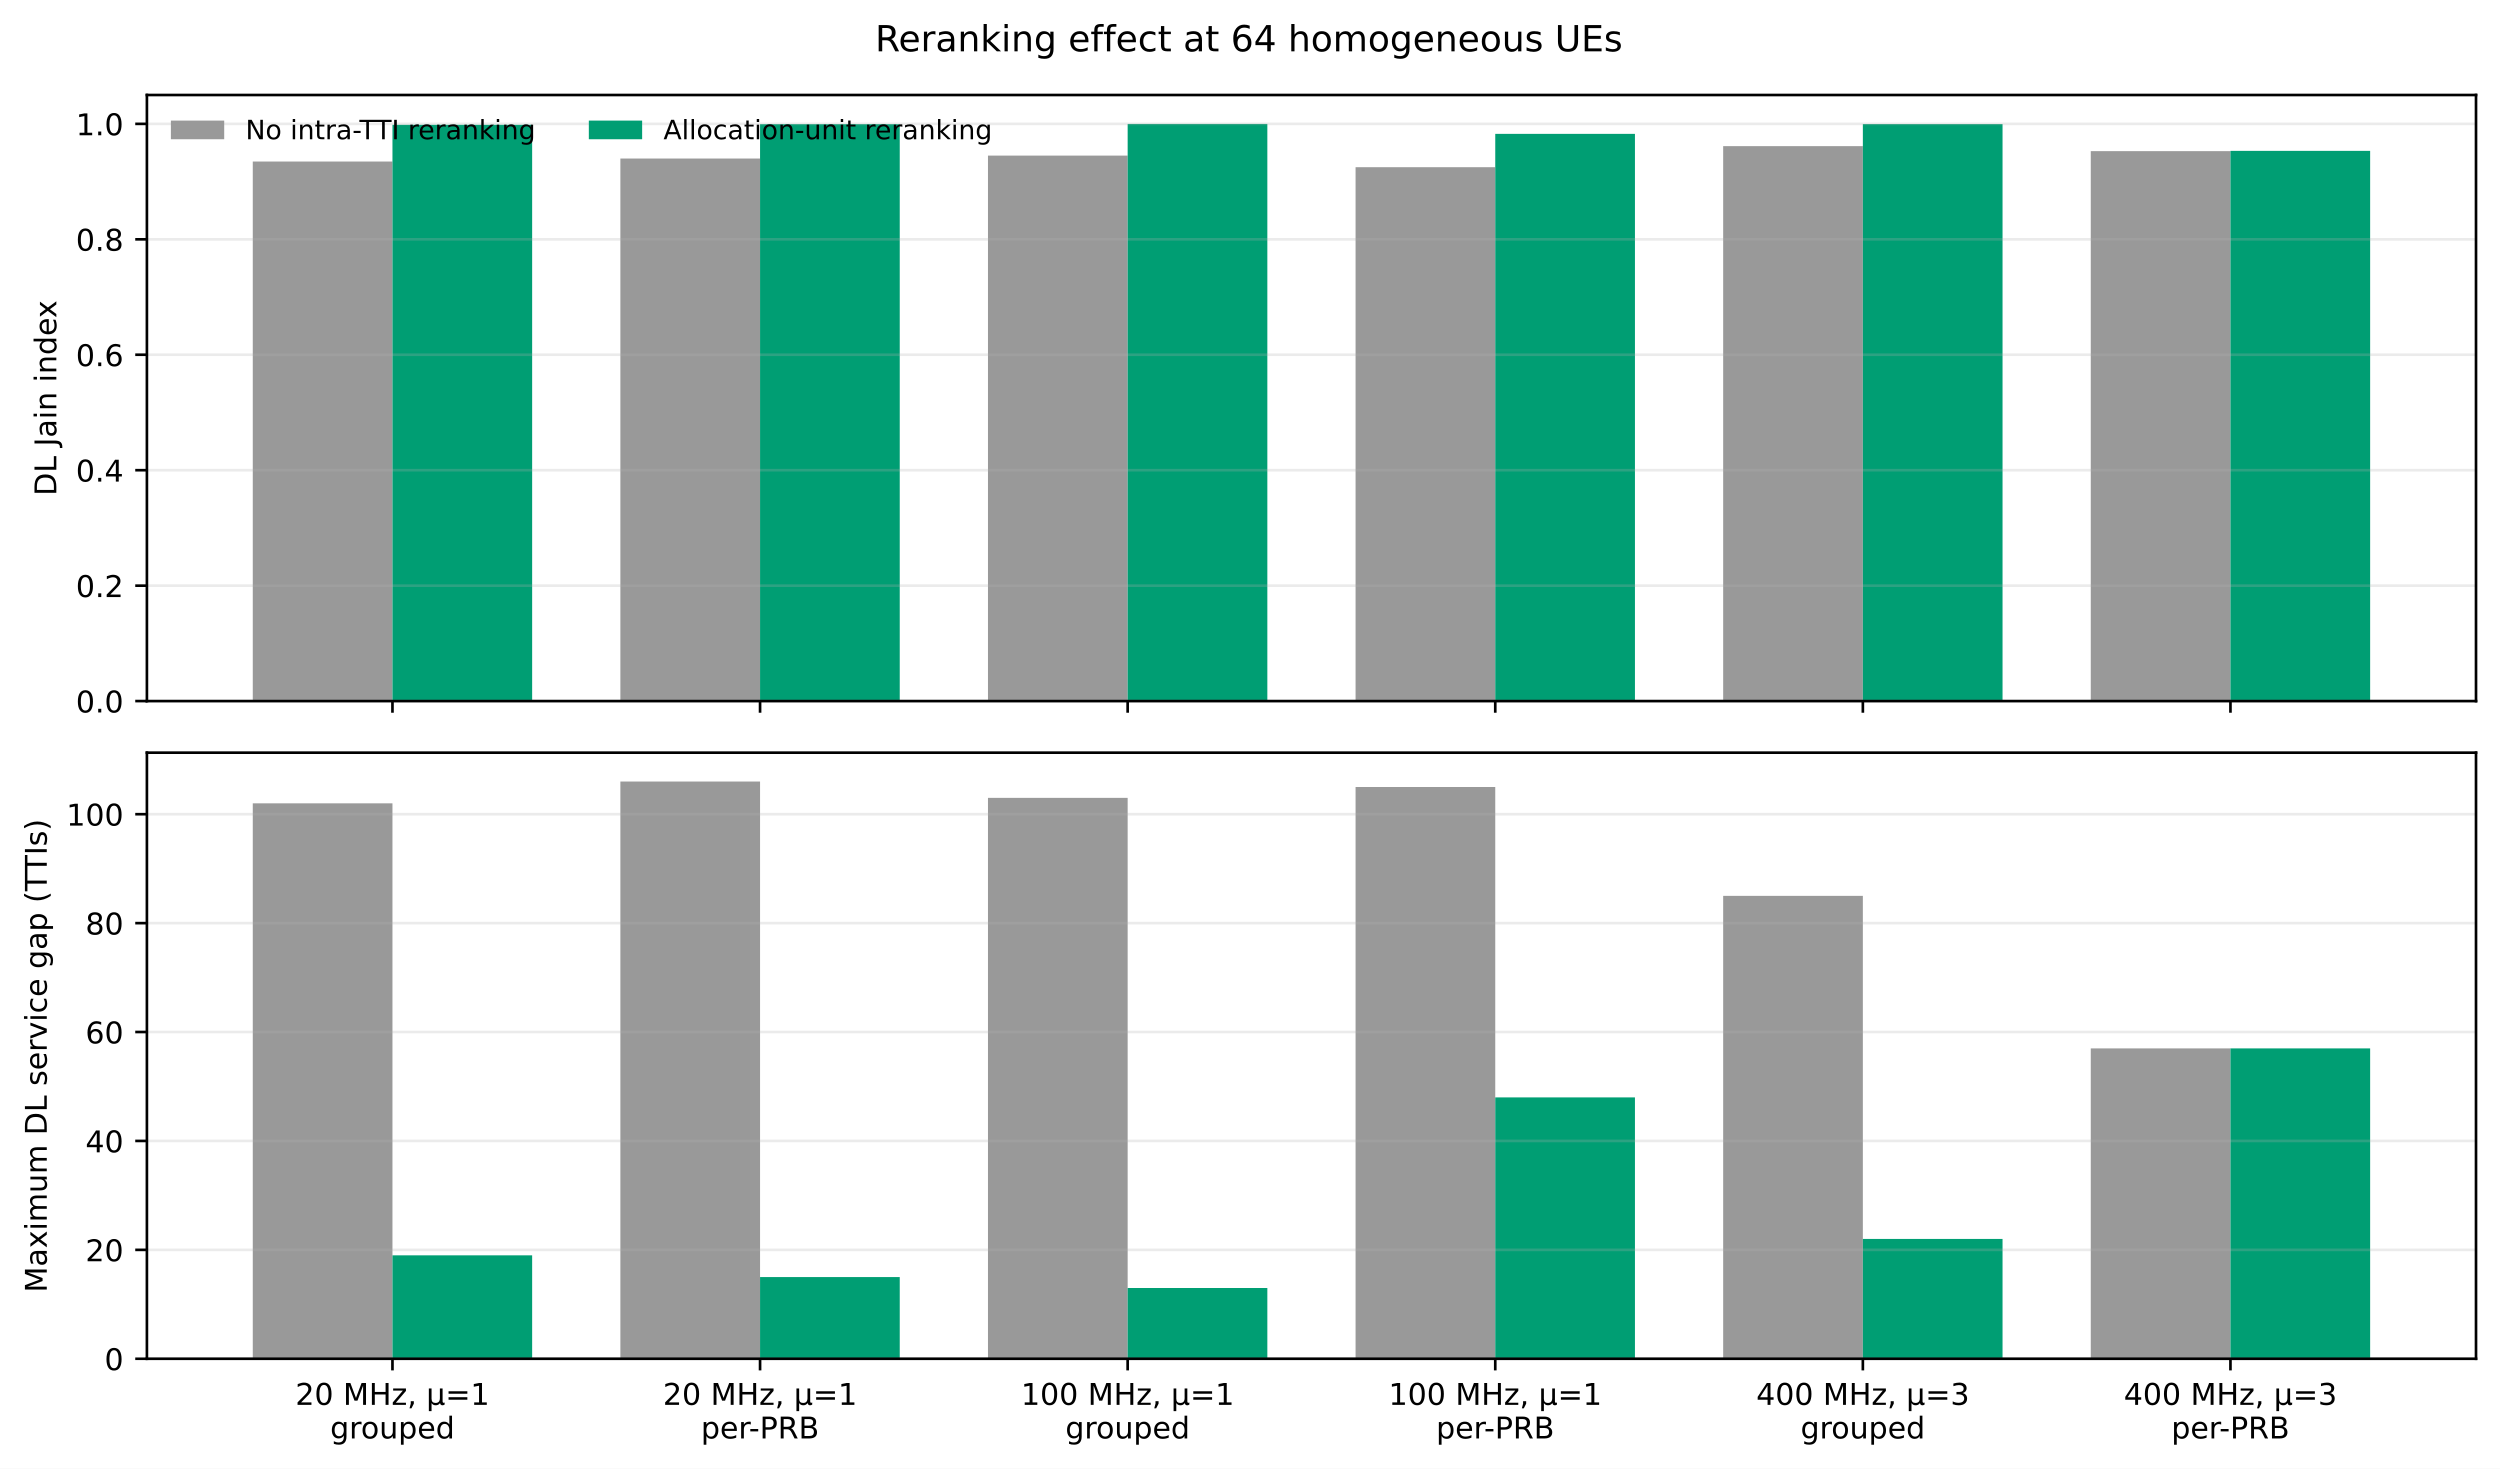
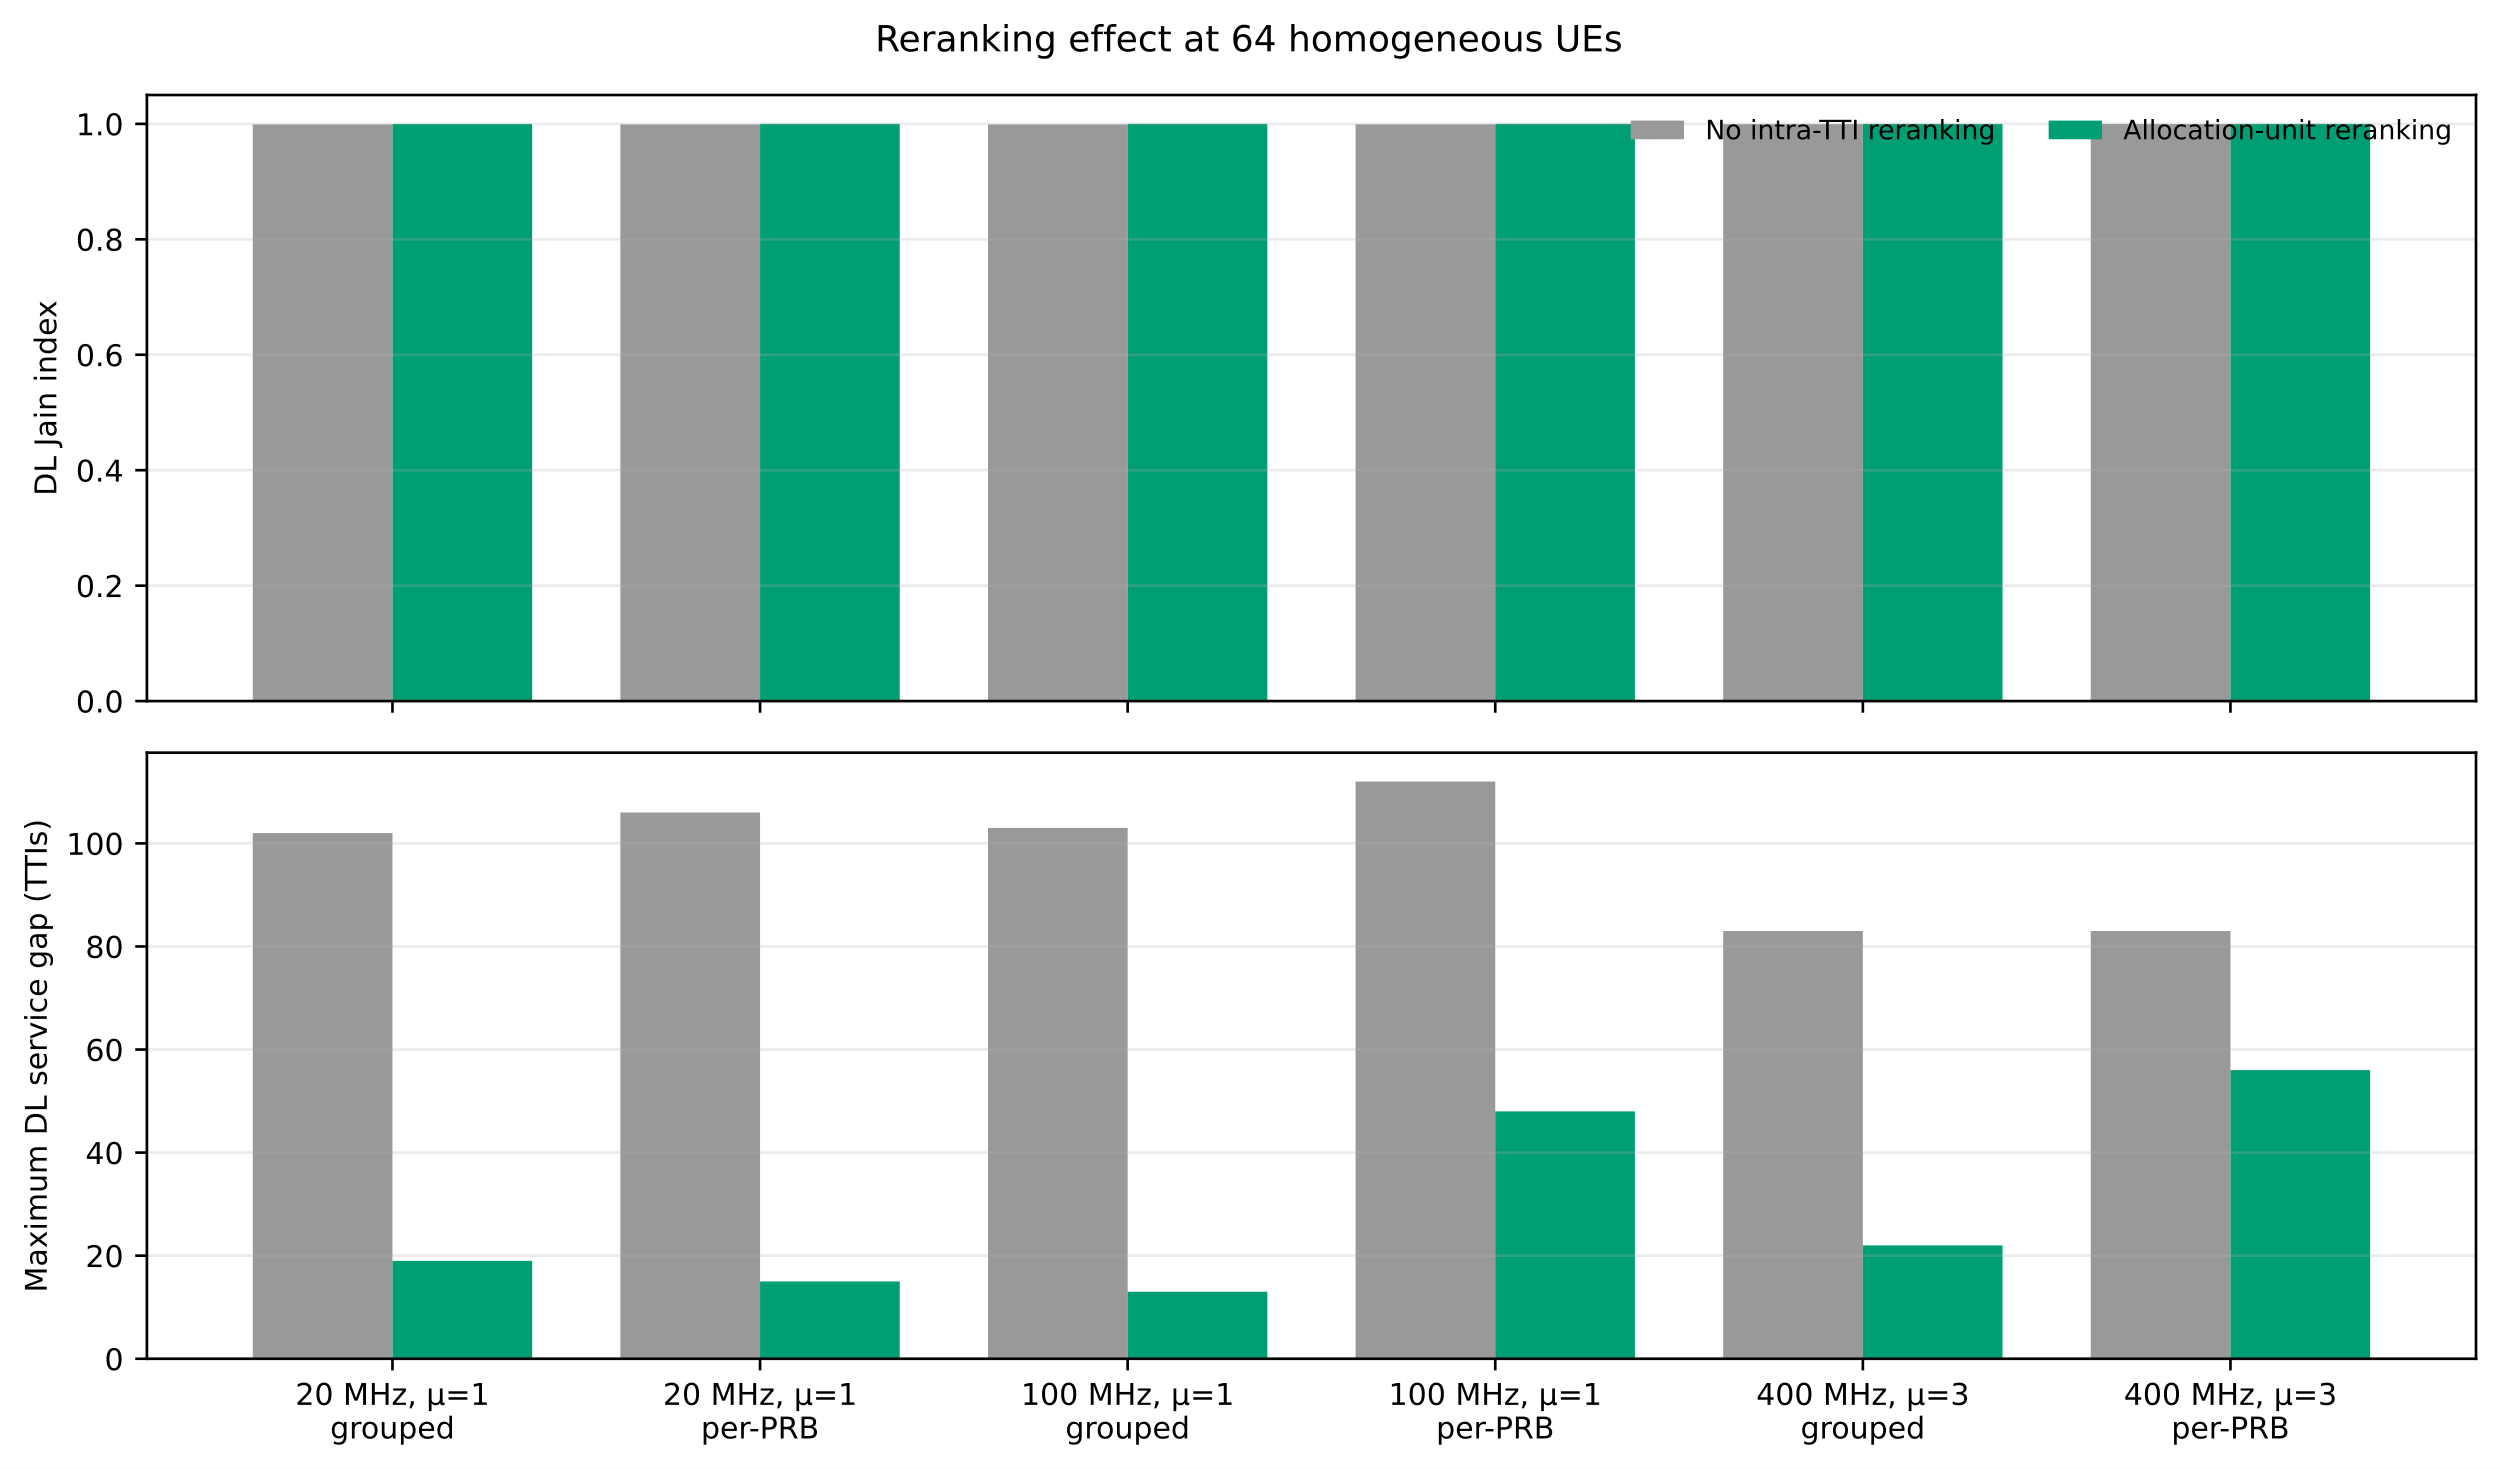
<svg xmlns="http://www.w3.org/2000/svg" xmlns:xlink="http://www.w3.org/1999/xlink" width="750.299pt" height="440.78pt" viewBox="0 0 750.299 440.78" version="1.1">
  <defs>
    <style type="text/css">*{stroke-linejoin: round; stroke-linecap: butt}</style>
  </defs>
  <g id="figure_1">
    <g id="patch_1">
      <path d="M 0 440.78 L 750.299 440.78 L 750.299 0 L 0 0 z " style="fill: #ffffff" />
    </g>
    <g id="axes_1">
      <g id="patch_2">
        <path d="M 44.089 210.412 L 743.099 210.412 L 743.099 28.512 L 44.089 28.512 z " style="fill: #ffffff" />
      </g>
      <g id="patch_3">
-         <path d="M 75.862 210.412 L 117.785 210.412 L 117.785 48.476 L 75.862 48.476 z " clip-path="url(#p1b553680e3)" style="fill: #999999" />
+         <path d="M 75.862 210.412 L 117.785 210.412 L 117.785 37.326 L 75.862 37.326 z " clip-path="url(#p1b553680e3)" style="fill: #999999" />
      </g>
      <g id="patch_4">
-         <path d="M 186.186 210.412 L 228.109 210.412 L 228.109 47.575 L 186.186 47.575 z " clip-path="url(#p1b553680e3)" style="fill: #999999" />
+         <path d="M 186.186 210.412 L 228.109 210.412 L 228.109 37.328 L 186.186 37.328 z " clip-path="url(#p1b553680e3)" style="fill: #999999" />
      </g>
      <g id="patch_5">
-         <path d="M 296.509 210.412 L 338.432 210.412 L 338.432 46.699 L 296.509 46.699 z " clip-path="url(#p1b553680e3)" style="fill: #999999" />
+         <path d="M 296.509 210.412 L 338.432 210.412 L 338.432 37.325 L 296.509 37.325 z " clip-path="url(#p1b553680e3)" style="fill: #999999" />
      </g>
      <g id="patch_6">
-         <path d="M 406.833 210.412 L 448.756 210.412 L 448.756 50.174 L 406.833 50.174 z " clip-path="url(#p1b553680e3)" style="fill: #999999" />
+         <path d="M 406.833 210.412 L 448.756 210.412 L 448.756 37.299 L 406.833 37.299 z " clip-path="url(#p1b553680e3)" style="fill: #999999" />
      </g>
      <g id="patch_7">
-         <path d="M 517.156 210.412 L 559.079 210.412 L 559.079 43.856 L 517.156 43.856 z " clip-path="url(#p1b553680e3)" style="fill: #999999" />
+         <path d="M 517.156 210.412 L 559.079 210.412 L 559.079 37.257 L 517.156 37.257 z " clip-path="url(#p1b553680e3)" style="fill: #999999" />
      </g>
      <g id="patch_8">
-         <path d="M 627.48 210.412 L 669.403 210.412 L 669.403 45.349 L 627.48 45.349 z " clip-path="url(#p1b553680e3)" style="fill: #999999" />
+         <path d="M 627.48 210.412 L 669.403 210.412 L 669.403 37.202 L 627.48 37.202 z " clip-path="url(#p1b553680e3)" style="fill: #999999" />
      </g>
      <g id="patch_9">
-         <path d="M 117.785 210.412 L 159.708 210.412 L 159.708 37.448 L 117.785 37.448 z " clip-path="url(#p1b553680e3)" style="fill: #009e73" />
+         <path d="M 117.785 210.412 L 159.708 210.412 L 159.708 37.191 L 117.785 37.191 z " clip-path="url(#p1b553680e3)" style="fill: #009e73" />
      </g>
      <g id="patch_10">
-         <path d="M 228.109 210.412 L 270.032 210.412 L 270.032 37.252 L 228.109 37.252 z " clip-path="url(#p1b553680e3)" style="fill: #009e73" />
+         <path d="M 228.109 210.412 L 270.032 210.412 L 270.032 37.174 L 228.109 37.174 z " clip-path="url(#p1b553680e3)" style="fill: #009e73" />
      </g>
      <g id="patch_11">
-         <path d="M 338.432 210.412 L 380.355 210.412 L 380.355 37.2 L 338.432 37.2 z " clip-path="url(#p1b553680e3)" style="fill: #009e73" />
+         <path d="M 338.432 210.412 L 380.355 210.412 L 380.355 37.174 L 338.432 37.174 z " clip-path="url(#p1b553680e3)" style="fill: #009e73" />
      </g>
      <g id="patch_12">
-         <path d="M 448.756 210.412 L 490.679 210.412 L 490.679 40.178 L 448.756 40.178 z " clip-path="url(#p1b553680e3)" style="fill: #009e73" />
+         <path d="M 448.756 210.412 L 490.679 210.412 L 490.679 37.177 L 448.756 37.177 z " clip-path="url(#p1b553680e3)" style="fill: #009e73" />
      </g>
      <g id="patch_13">
-         <path d="M 559.079 210.412 L 601.002 210.412 L 601.002 37.228 L 559.079 37.228 z " clip-path="url(#p1b553680e3)" style="fill: #009e73" />
+         <path d="M 559.079 210.412 L 601.002 210.412 L 601.002 37.174 L 559.079 37.174 z " clip-path="url(#p1b553680e3)" style="fill: #009e73" />
      </g>
      <g id="patch_14">
-         <path d="M 669.403 210.412 L 711.326 210.412 L 711.326 45.287 L 669.403 45.287 z " clip-path="url(#p1b553680e3)" style="fill: #009e73" />
+         <path d="M 669.403 210.412 L 711.326 210.412 L 711.326 37.176 L 669.403 37.176 z " clip-path="url(#p1b553680e3)" style="fill: #009e73" />
      </g>
      <g id="matplotlib.axis_1">
        <g id="xtick_1">
          <g id="line2d_1">
            <defs>
              <path id="mfd9205508a" d="M 0 0 L 0 3.5 " style="stroke: #000000; stroke-width: 0.8" />
            </defs>
            <g>
              <use xlink:href="#mfd9205508a" x="117.785" y="210.412" style="stroke: #000000; stroke-width: 0.8" />
            </g>
          </g>
        </g>
        <g id="xtick_2">
          <g id="line2d_2">
            <g>
              <use xlink:href="#mfd9205508a" x="228.109" y="210.412" style="stroke: #000000; stroke-width: 0.8" />
            </g>
          </g>
        </g>
        <g id="xtick_3">
          <g id="line2d_3">
            <g>
              <use xlink:href="#mfd9205508a" x="338.432" y="210.412" style="stroke: #000000; stroke-width: 0.8" />
            </g>
          </g>
        </g>
        <g id="xtick_4">
          <g id="line2d_4">
            <g>
              <use xlink:href="#mfd9205508a" x="448.756" y="210.412" style="stroke: #000000; stroke-width: 0.8" />
            </g>
          </g>
        </g>
        <g id="xtick_5">
          <g id="line2d_5">
            <g>
              <use xlink:href="#mfd9205508a" x="559.079" y="210.412" style="stroke: #000000; stroke-width: 0.8" />
            </g>
          </g>
        </g>
        <g id="xtick_6">
          <g id="line2d_6">
            <g>
              <use xlink:href="#mfd9205508a" x="669.403" y="210.412" style="stroke: #000000; stroke-width: 0.8" />
            </g>
          </g>
        </g>
      </g>
      <g id="matplotlib.axis_2">
        <g id="ytick_1">
          <g id="line2d_7">
            <path d="M 44.089 210.412 L 743.099 210.412 " clip-path="url(#p1b553680e3)" style="fill: none; stroke: #b0b0b0; stroke-opacity: 0.25; stroke-width: 0.8; stroke-linecap: square" />
          </g>
          <g id="line2d_8">
            <defs>
              <path id="mfdfedc047a" d="M 0 0 L -3.5 0 " style="stroke: #000000; stroke-width: 0.8" />
            </defs>
            <g>
              <use xlink:href="#mfdfedc047a" x="44.089" y="210.412" style="stroke: #000000; stroke-width: 0.8" />
            </g>
          </g>
          <g id="text_1">
            <text style="font-size: 9px; font-family: 'DejaVu Sans'; text-anchor: end" x="37.089" y="213.831" transform="rotate(-0 37.08906 213.8313)">0.0</text>
          </g>
        </g>
        <g id="ytick_2">
          <g id="line2d_9">
            <path d="M 44.089 175.764 L 743.099 175.764 " clip-path="url(#p1b553680e3)" style="fill: none; stroke: #b0b0b0; stroke-opacity: 0.25; stroke-width: 0.8; stroke-linecap: square" />
          </g>
          <g id="line2d_10">
            <g>
              <use xlink:href="#mfdfedc047a" x="44.089" y="175.764" style="stroke: #000000; stroke-width: 0.8" />
            </g>
          </g>
          <g id="text_2">
            <text style="font-size: 9px; font-family: 'DejaVu Sans'; text-anchor: end" x="37.089" y="179.184" transform="rotate(-0 37.08906 179.1837)">0.2</text>
          </g>
        </g>
        <g id="ytick_3">
          <g id="line2d_11">
            <path d="M 44.089 141.117 L 743.099 141.117 " clip-path="url(#p1b553680e3)" style="fill: none; stroke: #b0b0b0; stroke-opacity: 0.25; stroke-width: 0.8; stroke-linecap: square" />
          </g>
          <g id="line2d_12">
            <g>
              <use xlink:href="#mfdfedc047a" x="44.089" y="141.117" style="stroke: #000000; stroke-width: 0.8" />
            </g>
          </g>
          <g id="text_3">
            <text style="font-size: 9px; font-family: 'DejaVu Sans'; text-anchor: end" x="37.089" y="144.536" transform="rotate(-0 37.08906 144.5361)">0.4</text>
          </g>
        </g>
        <g id="ytick_4">
          <g id="line2d_13">
            <path d="M 44.089 106.469 L 743.099 106.469 " clip-path="url(#p1b553680e3)" style="fill: none; stroke: #b0b0b0; stroke-opacity: 0.25; stroke-width: 0.8; stroke-linecap: square" />
          </g>
          <g id="line2d_14">
            <g>
              <use xlink:href="#mfdfedc047a" x="44.089" y="106.469" style="stroke: #000000; stroke-width: 0.8" />
            </g>
          </g>
          <g id="text_4">
            <text style="font-size: 9px; font-family: 'DejaVu Sans'; text-anchor: end" x="37.089" y="109.888" transform="rotate(-0 37.08906 109.8884)">0.6</text>
          </g>
        </g>
        <g id="ytick_5">
          <g id="line2d_15">
            <path d="M 44.089 71.822 L 743.099 71.822 " clip-path="url(#p1b553680e3)" style="fill: none; stroke: #b0b0b0; stroke-opacity: 0.25; stroke-width: 0.8; stroke-linecap: square" />
          </g>
          <g id="line2d_16">
            <g>
              <use xlink:href="#mfdfedc047a" x="44.089" y="71.822" style="stroke: #000000; stroke-width: 0.8" />
            </g>
          </g>
          <g id="text_5">
            <text style="font-size: 9px; font-family: 'DejaVu Sans'; text-anchor: end" x="37.089" y="75.241" transform="rotate(-0 37.08906 75.24082)">0.8</text>
          </g>
        </g>
        <g id="ytick_6">
          <g id="line2d_17">
            <path d="M 44.089 37.174 L 743.099 37.174 " clip-path="url(#p1b553680e3)" style="fill: none; stroke: #b0b0b0; stroke-opacity: 0.25; stroke-width: 0.8; stroke-linecap: square" />
          </g>
          <g id="line2d_18">
            <g>
              <use xlink:href="#mfdfedc047a" x="44.089" y="37.174" style="stroke: #000000; stroke-width: 0.8" />
            </g>
          </g>
          <g id="text_6">
            <text style="font-size: 9px; font-family: 'DejaVu Sans'; text-anchor: end" x="37.089" y="40.593" transform="rotate(-0 37.08906 40.5932)">1.0</text>
          </g>
        </g>
        <g id="text_7">
          <text style="font-size: 9px; font-family: 'DejaVu Sans'; text-anchor: middle" x="16.905" y="119.462" transform="rotate(-90 16.90453 119.462)">DL Jain index</text>
        </g>
      </g>
      <g id="patch_15">
        <path d="M 44.089 210.412 L 44.089 28.512 " style="fill: none; stroke: #000000; stroke-width: 0.8; stroke-linejoin: miter; stroke-linecap: square" />
      </g>
      <g id="patch_16">
        <path d="M 743.099 210.412 L 743.099 28.512 " style="fill: none; stroke: #000000; stroke-width: 0.8; stroke-linejoin: miter; stroke-linecap: square" />
      </g>
      <g id="patch_17">
        <path d="M 44.089 210.412 L 743.099 210.412 " style="fill: none; stroke: #000000; stroke-width: 0.8; stroke-linejoin: miter; stroke-linecap: square" />
      </g>
      <g id="patch_18">
        <path d="M 44.089 28.512 L 743.099 28.512 " style="fill: none; stroke: #000000; stroke-width: 0.8; stroke-linejoin: miter; stroke-linecap: square" />
      </g>
      <g id="legend_1">
        <g id="patch_19">
-           <path d="M 51.289 41.791 L 67.289 41.791 L 67.289 36.191 L 51.289 36.191 z " style="fill: #999999" />
+           <path d="M 489.408 41.791 L 505.408 41.791 L 505.408 36.191 L 489.408 36.191 z " style="fill: #999999" />
        </g>
        <g id="text_8">
-           <text style="font-size: 8px; font-family: 'DejaVu Sans'; text-anchor: start" x="73.689" y="41.791" transform="rotate(-0 73.68906 41.79075)">No intra-TTI reranking</text>
+           <text style="font-size: 8px; font-family: 'DejaVu Sans'; text-anchor: start" x="511.808" y="41.791" transform="rotate(-0 511.8078 41.79075)">No intra-TTI reranking</text>
        </g>
        <g id="patch_20">
-           <path d="M 176.719 41.791 L 192.719 41.791 L 192.719 36.191 L 176.719 36.191 z " style="fill: #009e73" />
+           <path d="M 614.838 41.791 L 630.838 41.791 L 630.838 36.191 L 614.838 36.191 z " style="fill: #009e73" />
        </g>
        <g id="text_9">
-           <text style="font-size: 8px; font-family: 'DejaVu Sans'; text-anchor: start" x="199.119" y="41.791" transform="rotate(-0 199.1191 41.79075)">Allocation-unit reranking</text>
+           <text style="font-size: 8px; font-family: 'DejaVu Sans'; text-anchor: start" x="637.238" y="41.791" transform="rotate(-0 637.2378 41.79075)">Allocation-unit reranking</text>
        </g>
      </g>
    </g>
    <g id="axes_2">
      <g id="patch_21">
        <path d="M 44.089 407.792 L 743.099 407.792 L 743.099 225.892 L 44.089 225.892 z " style="fill: #ffffff" />
      </g>
      <g id="patch_22">
-         <path d="M 75.862 407.792 L 117.785 407.792 L 117.785 241.091 L 75.862 241.091 z " clip-path="url(#p724988a734)" style="fill: #999999" />
+         <path d="M 75.862 407.792 L 117.785 407.792 L 117.785 250.022 L 75.862 250.022 z " clip-path="url(#p724988a734)" style="fill: #999999" />
      </g>
      <g id="patch_23">
-         <path d="M 186.186 407.792 L 228.109 407.792 L 228.109 234.554 L 186.186 234.554 z " clip-path="url(#p724988a734)" style="fill: #999999" />
+         <path d="M 186.186 407.792 L 228.109 407.792 L 228.109 243.835 L 186.186 243.835 z " clip-path="url(#p724988a734)" style="fill: #999999" />
      </g>
      <g id="patch_24">
-         <path d="M 296.509 407.792 L 338.432 407.792 L 338.432 239.457 L 296.509 239.457 z " clip-path="url(#p724988a734)" style="fill: #999999" />
+         <path d="M 296.509 407.792 L 338.432 407.792 L 338.432 248.475 L 296.509 248.475 z " clip-path="url(#p724988a734)" style="fill: #999999" />
      </g>
      <g id="patch_25">
-         <path d="M 406.833 407.792 L 448.756 407.792 L 448.756 236.188 L 406.833 236.188 z " clip-path="url(#p724988a734)" style="fill: #999999" />
+         <path d="M 406.833 407.792 L 448.756 407.792 L 448.756 234.554 L 406.833 234.554 z " clip-path="url(#p724988a734)" style="fill: #999999" />
      </g>
      <g id="patch_26">
-         <path d="M 517.156 407.792 L 559.079 407.792 L 559.079 268.875 L 517.156 268.875 z " clip-path="url(#p724988a734)" style="fill: #999999" />
+         <path d="M 517.156 407.792 L 559.079 407.792 L 559.079 279.41 L 517.156 279.41 z " clip-path="url(#p724988a734)" style="fill: #999999" />
      </g>
      <g id="patch_27">
-         <path d="M 627.48 407.792 L 669.403 407.792 L 669.403 314.636 L 627.48 314.636 z " clip-path="url(#p724988a734)" style="fill: #999999" />
+         <path d="M 627.48 407.792 L 669.403 407.792 L 669.403 279.41 L 627.48 279.41 z " clip-path="url(#p724988a734)" style="fill: #999999" />
      </g>
      <g id="patch_28">
-         <path d="M 117.785 407.792 L 159.708 407.792 L 159.708 376.74 L 117.785 376.74 z " clip-path="url(#p724988a734)" style="fill: #009e73" />
+         <path d="M 117.785 407.792 L 159.708 407.792 L 159.708 378.403 L 117.785 378.403 z " clip-path="url(#p724988a734)" style="fill: #009e73" />
      </g>
      <g id="patch_29">
-         <path d="M 228.109 407.792 L 270.032 407.792 L 270.032 383.277 L 228.109 383.277 z " clip-path="url(#p724988a734)" style="fill: #009e73" />
+         <path d="M 228.109 407.792 L 270.032 407.792 L 270.032 384.59 L 228.109 384.59 z " clip-path="url(#p724988a734)" style="fill: #009e73" />
      </g>
      <g id="patch_30">
-         <path d="M 338.432 407.792 L 380.355 407.792 L 380.355 386.546 L 338.432 386.546 z " clip-path="url(#p724988a734)" style="fill: #009e73" />
+         <path d="M 338.432 407.792 L 380.355 407.792 L 380.355 387.684 L 338.432 387.684 z " clip-path="url(#p724988a734)" style="fill: #009e73" />
      </g>
      <g id="patch_31">
-         <path d="M 448.756 407.792 L 490.679 407.792 L 490.679 329.345 L 448.756 329.345 z " clip-path="url(#p724988a734)" style="fill: #009e73" />
+         <path d="M 448.756 407.792 L 490.679 407.792 L 490.679 333.547 L 448.756 333.547 z " clip-path="url(#p724988a734)" style="fill: #009e73" />
      </g>
      <g id="patch_32">
-         <path d="M 559.079 407.792 L 601.002 407.792 L 601.002 371.837 L 559.079 371.837 z " clip-path="url(#p724988a734)" style="fill: #009e73" />
+         <path d="M 559.079 407.792 L 601.002 407.792 L 601.002 373.763 L 559.079 373.763 z " clip-path="url(#p724988a734)" style="fill: #009e73" />
      </g>
      <g id="patch_33">
-         <path d="M 669.403 407.792 L 711.326 407.792 L 711.326 314.636 L 669.403 314.636 z " clip-path="url(#p724988a734)" style="fill: #009e73" />
+         <path d="M 669.403 407.792 L 711.326 407.792 L 711.326 321.173 L 669.403 321.173 z " clip-path="url(#p724988a734)" style="fill: #009e73" />
      </g>
      <g id="matplotlib.axis_3">
        <g id="xtick_7">
          <g id="line2d_19">
            <g>
              <use xlink:href="#mfd9205508a" x="117.785" y="407.792" style="stroke: #000000; stroke-width: 0.8" />
            </g>
          </g>
          <g id="text_10">
            <text style="font-size: 9px; font-family: 'DejaVu Sans'" transform="translate(88.64277 421.6306)">20 MHz, μ=1</text>
            <text style="font-size: 9px; font-family: 'DejaVu Sans'" transform="translate(99.09191 431.7086)">grouped</text>
          </g>
        </g>
        <g id="xtick_8">
          <g id="line2d_20">
            <g>
              <use xlink:href="#mfd9205508a" x="228.109" y="407.792" style="stroke: #000000; stroke-width: 0.8" />
            </g>
          </g>
          <g id="text_11">
            <text style="font-size: 9px; font-family: 'DejaVu Sans'" transform="translate(198.9663 421.6306)">20 MHz, μ=1</text>
            <text style="font-size: 9px; font-family: 'DejaVu Sans'" transform="translate(210.3689 431.7086)">per-PRB</text>
          </g>
        </g>
        <g id="xtick_9">
          <g id="line2d_21">
            <g>
              <use xlink:href="#mfd9205508a" x="338.432" y="407.792" style="stroke: #000000; stroke-width: 0.8" />
            </g>
          </g>
          <g id="text_12">
            <text style="font-size: 9px; font-family: 'DejaVu Sans'" transform="translate(306.4267 421.6306)">100 MHz, μ=1</text>
            <text style="font-size: 9px; font-family: 'DejaVu Sans'" transform="translate(319.739 431.7086)">grouped</text>
          </g>
        </g>
        <g id="xtick_10">
          <g id="line2d_22">
            <g>
              <use xlink:href="#mfd9205508a" x="448.756" y="407.792" style="stroke: #000000; stroke-width: 0.8" />
            </g>
          </g>
          <g id="text_13">
            <text style="font-size: 9px; font-family: 'DejaVu Sans'" transform="translate(416.7503 421.6306)">100 MHz, μ=1</text>
            <text style="font-size: 9px; font-family: 'DejaVu Sans'" transform="translate(431.016 431.7086)">per-PRB</text>
          </g>
        </g>
        <g id="xtick_11">
          <g id="line2d_23">
            <g>
              <use xlink:href="#mfd9205508a" x="559.079" y="407.792" style="stroke: #000000; stroke-width: 0.8" />
            </g>
          </g>
          <g id="text_14">
            <text style="font-size: 9px; font-family: 'DejaVu Sans'" transform="translate(527.0738 421.6306)">400 MHz, μ=3</text>
            <text style="font-size: 9px; font-family: 'DejaVu Sans'" transform="translate(540.3861 431.7086)">grouped</text>
          </g>
        </g>
        <g id="xtick_12">
          <g id="line2d_24">
            <g>
              <use xlink:href="#mfd9205508a" x="669.403" y="407.792" style="stroke: #000000; stroke-width: 0.8" />
            </g>
          </g>
          <g id="text_15">
            <text style="font-size: 9px; font-family: 'DejaVu Sans'" transform="translate(637.3974 421.6306)">400 MHz, μ=3</text>
            <text style="font-size: 9px; font-family: 'DejaVu Sans'" transform="translate(651.6631 431.7086)">per-PRB</text>
          </g>
        </g>
      </g>
      <g id="matplotlib.axis_4">
        <g id="ytick_7">
          <g id="line2d_25">
            <path d="M 44.089 407.792 L 743.099 407.792 " clip-path="url(#p724988a734)" style="fill: none; stroke: #b0b0b0; stroke-opacity: 0.25; stroke-width: 0.8; stroke-linecap: square" />
          </g>
          <g id="line2d_26">
            <g>
              <use xlink:href="#mfdfedc047a" x="44.089" y="407.792" style="stroke: #000000; stroke-width: 0.8" />
            </g>
          </g>
          <g id="text_16">
            <text style="font-size: 9px; font-family: 'DejaVu Sans'; text-anchor: end" x="37.089" y="411.211" transform="rotate(-0 37.08906 411.2113)">0</text>
          </g>
        </g>
        <g id="ytick_8">
          <g id="line2d_27">
-             <path d="M 44.089 375.106 L 743.099 375.106 " clip-path="url(#p724988a734)" style="fill: none; stroke: #b0b0b0; stroke-opacity: 0.25; stroke-width: 0.8; stroke-linecap: square" />
+             <path d="M 44.089 376.857 L 743.099 376.857 " clip-path="url(#p724988a734)" style="fill: none; stroke: #b0b0b0; stroke-opacity: 0.25; stroke-width: 0.8; stroke-linecap: square" />
          </g>
          <g id="line2d_28">
            <g>
-               <use xlink:href="#mfdfedc047a" x="44.089" y="375.106" style="stroke: #000000; stroke-width: 0.8" />
+               <use xlink:href="#mfdfedc047a" x="44.089" y="376.857" style="stroke: #000000; stroke-width: 0.8" />
            </g>
          </g>
          <g id="text_17">
-             <text style="font-size: 9px; font-family: 'DejaVu Sans'; text-anchor: end" x="37.089" y="378.525" transform="rotate(-0 37.08906 378.5249)">20</text>
+             <text style="font-size: 9px; font-family: 'DejaVu Sans'; text-anchor: end" x="37.089" y="380.276" transform="rotate(-0 37.08906 380.2759)">20</text>
          </g>
        </g>
        <g id="ytick_9">
          <g id="line2d_29">
-             <path d="M 44.089 342.419 L 743.099 342.419 " clip-path="url(#p724988a734)" style="fill: none; stroke: #b0b0b0; stroke-opacity: 0.25; stroke-width: 0.8; stroke-linecap: square" />
+             <path d="M 44.089 345.921 L 743.099 345.921 " clip-path="url(#p724988a734)" style="fill: none; stroke: #b0b0b0; stroke-opacity: 0.25; stroke-width: 0.8; stroke-linecap: square" />
          </g>
          <g id="line2d_30">
            <g>
-               <use xlink:href="#mfdfedc047a" x="44.089" y="342.419" style="stroke: #000000; stroke-width: 0.8" />
+               <use xlink:href="#mfdfedc047a" x="44.089" y="345.921" style="stroke: #000000; stroke-width: 0.8" />
            </g>
          </g>
          <g id="text_18">
-             <text style="font-size: 9px; font-family: 'DejaVu Sans'; text-anchor: end" x="37.089" y="345.838" transform="rotate(-0 37.08906 345.8384)">40</text>
+             <text style="font-size: 9px; font-family: 'DejaVu Sans'; text-anchor: end" x="37.089" y="349.341" transform="rotate(-0 37.08906 349.3405)">40</text>
          </g>
        </g>
        <g id="ytick_10">
          <g id="line2d_31">
-             <path d="M 44.089 309.733 L 743.099 309.733 " clip-path="url(#p724988a734)" style="fill: none; stroke: #b0b0b0; stroke-opacity: 0.25; stroke-width: 0.8; stroke-linecap: square" />
+             <path d="M 44.089 314.986 L 743.099 314.986 " clip-path="url(#p724988a734)" style="fill: none; stroke: #b0b0b0; stroke-opacity: 0.25; stroke-width: 0.8; stroke-linecap: square" />
          </g>
          <g id="line2d_32">
            <g>
-               <use xlink:href="#mfdfedc047a" x="44.089" y="309.733" style="stroke: #000000; stroke-width: 0.8" />
+               <use xlink:href="#mfdfedc047a" x="44.089" y="314.986" style="stroke: #000000; stroke-width: 0.8" />
            </g>
          </g>
          <g id="text_19">
-             <text style="font-size: 9px; font-family: 'DejaVu Sans'; text-anchor: end" x="37.089" y="313.152" transform="rotate(-0 37.08906 313.152)">60</text>
+             <text style="font-size: 9px; font-family: 'DejaVu Sans'; text-anchor: end" x="37.089" y="318.405" transform="rotate(-0 37.08906 318.4052)">60</text>
          </g>
        </g>
        <g id="ytick_11">
          <g id="line2d_33">
-             <path d="M 44.089 277.046 L 743.099 277.046 " clip-path="url(#p724988a734)" style="fill: none; stroke: #b0b0b0; stroke-opacity: 0.25; stroke-width: 0.8; stroke-linecap: square" />
+             <path d="M 44.089 284.051 L 743.099 284.051 " clip-path="url(#p724988a734)" style="fill: none; stroke: #b0b0b0; stroke-opacity: 0.25; stroke-width: 0.8; stroke-linecap: square" />
          </g>
          <g id="line2d_34">
            <g>
-               <use xlink:href="#mfdfedc047a" x="44.089" y="277.046" style="stroke: #000000; stroke-width: 0.8" />
+               <use xlink:href="#mfdfedc047a" x="44.089" y="284.051" style="stroke: #000000; stroke-width: 0.8" />
            </g>
          </g>
          <g id="text_20">
-             <text style="font-size: 9px; font-family: 'DejaVu Sans'; text-anchor: end" x="37.089" y="280.466" transform="rotate(-0 37.08906 280.4656)">80</text>
+             <text style="font-size: 9px; font-family: 'DejaVu Sans'; text-anchor: end" x="37.089" y="287.47" transform="rotate(-0 37.08906 287.4698)">80</text>
          </g>
        </g>
        <g id="ytick_12">
          <g id="line2d_35">
-             <path d="M 44.089 244.36 L 743.099 244.36 " clip-path="url(#p724988a734)" style="fill: none; stroke: #b0b0b0; stroke-opacity: 0.25; stroke-width: 0.8; stroke-linecap: square" />
+             <path d="M 44.089 253.115 L 743.099 253.115 " clip-path="url(#p724988a734)" style="fill: none; stroke: #b0b0b0; stroke-opacity: 0.25; stroke-width: 0.8; stroke-linecap: square" />
          </g>
          <g id="line2d_36">
            <g>
-               <use xlink:href="#mfdfedc047a" x="44.089" y="244.36" style="stroke: #000000; stroke-width: 0.8" />
+               <use xlink:href="#mfdfedc047a" x="44.089" y="253.115" style="stroke: #000000; stroke-width: 0.8" />
            </g>
          </g>
          <g id="text_21">
-             <text style="font-size: 9px; font-family: 'DejaVu Sans'; text-anchor: end" x="37.089" y="247.779" transform="rotate(-0 37.08906 247.7791)">100</text>
+             <text style="font-size: 9px; font-family: 'DejaVu Sans'; text-anchor: end" x="37.089" y="256.534" transform="rotate(-0 37.08906 256.5344)">100</text>
          </g>
        </g>
        <g id="text_22">
          <text style="font-size: 9px; font-family: 'DejaVu Sans'; text-anchor: middle" x="14.039" y="316.842" transform="rotate(-90 14.03859 316.842)">Maximum DL service gap (TTIs)</text>
        </g>
      </g>
      <g id="patch_34">
        <path d="M 44.089 407.792 L 44.089 225.892 " style="fill: none; stroke: #000000; stroke-width: 0.8; stroke-linejoin: miter; stroke-linecap: square" />
      </g>
      <g id="patch_35">
        <path d="M 743.099 407.792 L 743.099 225.892 " style="fill: none; stroke: #000000; stroke-width: 0.8; stroke-linejoin: miter; stroke-linecap: square" />
      </g>
      <g id="patch_36">
        <path d="M 44.089 407.792 L 743.099 407.792 " style="fill: none; stroke: #000000; stroke-width: 0.8; stroke-linejoin: miter; stroke-linecap: square" />
      </g>
      <g id="patch_37">
        <path d="M 44.089 225.892 L 743.099 225.892 " style="fill: none; stroke: #000000; stroke-width: 0.8; stroke-linejoin: miter; stroke-linecap: square" />
      </g>
    </g>
    <g id="text_23">
      <text style="font-size: 10.8px; font-family: 'DejaVu Sans'; text-anchor: middle" x="374.819" y="15.406" transform="rotate(-0 374.8191 15.40631)">Reranking effect at 64 homogeneous UEs</text>
    </g>
  </g>
  <defs>
    <clipPath id="p1b553680e3">
      <rect x="44.089" y="28.512" width="699.01" height="181.9" />
    </clipPath>
    <clipPath id="p724988a734">
      <rect x="44.089" y="225.892" width="699.01" height="181.9" />
    </clipPath>
  </defs>
</svg>
